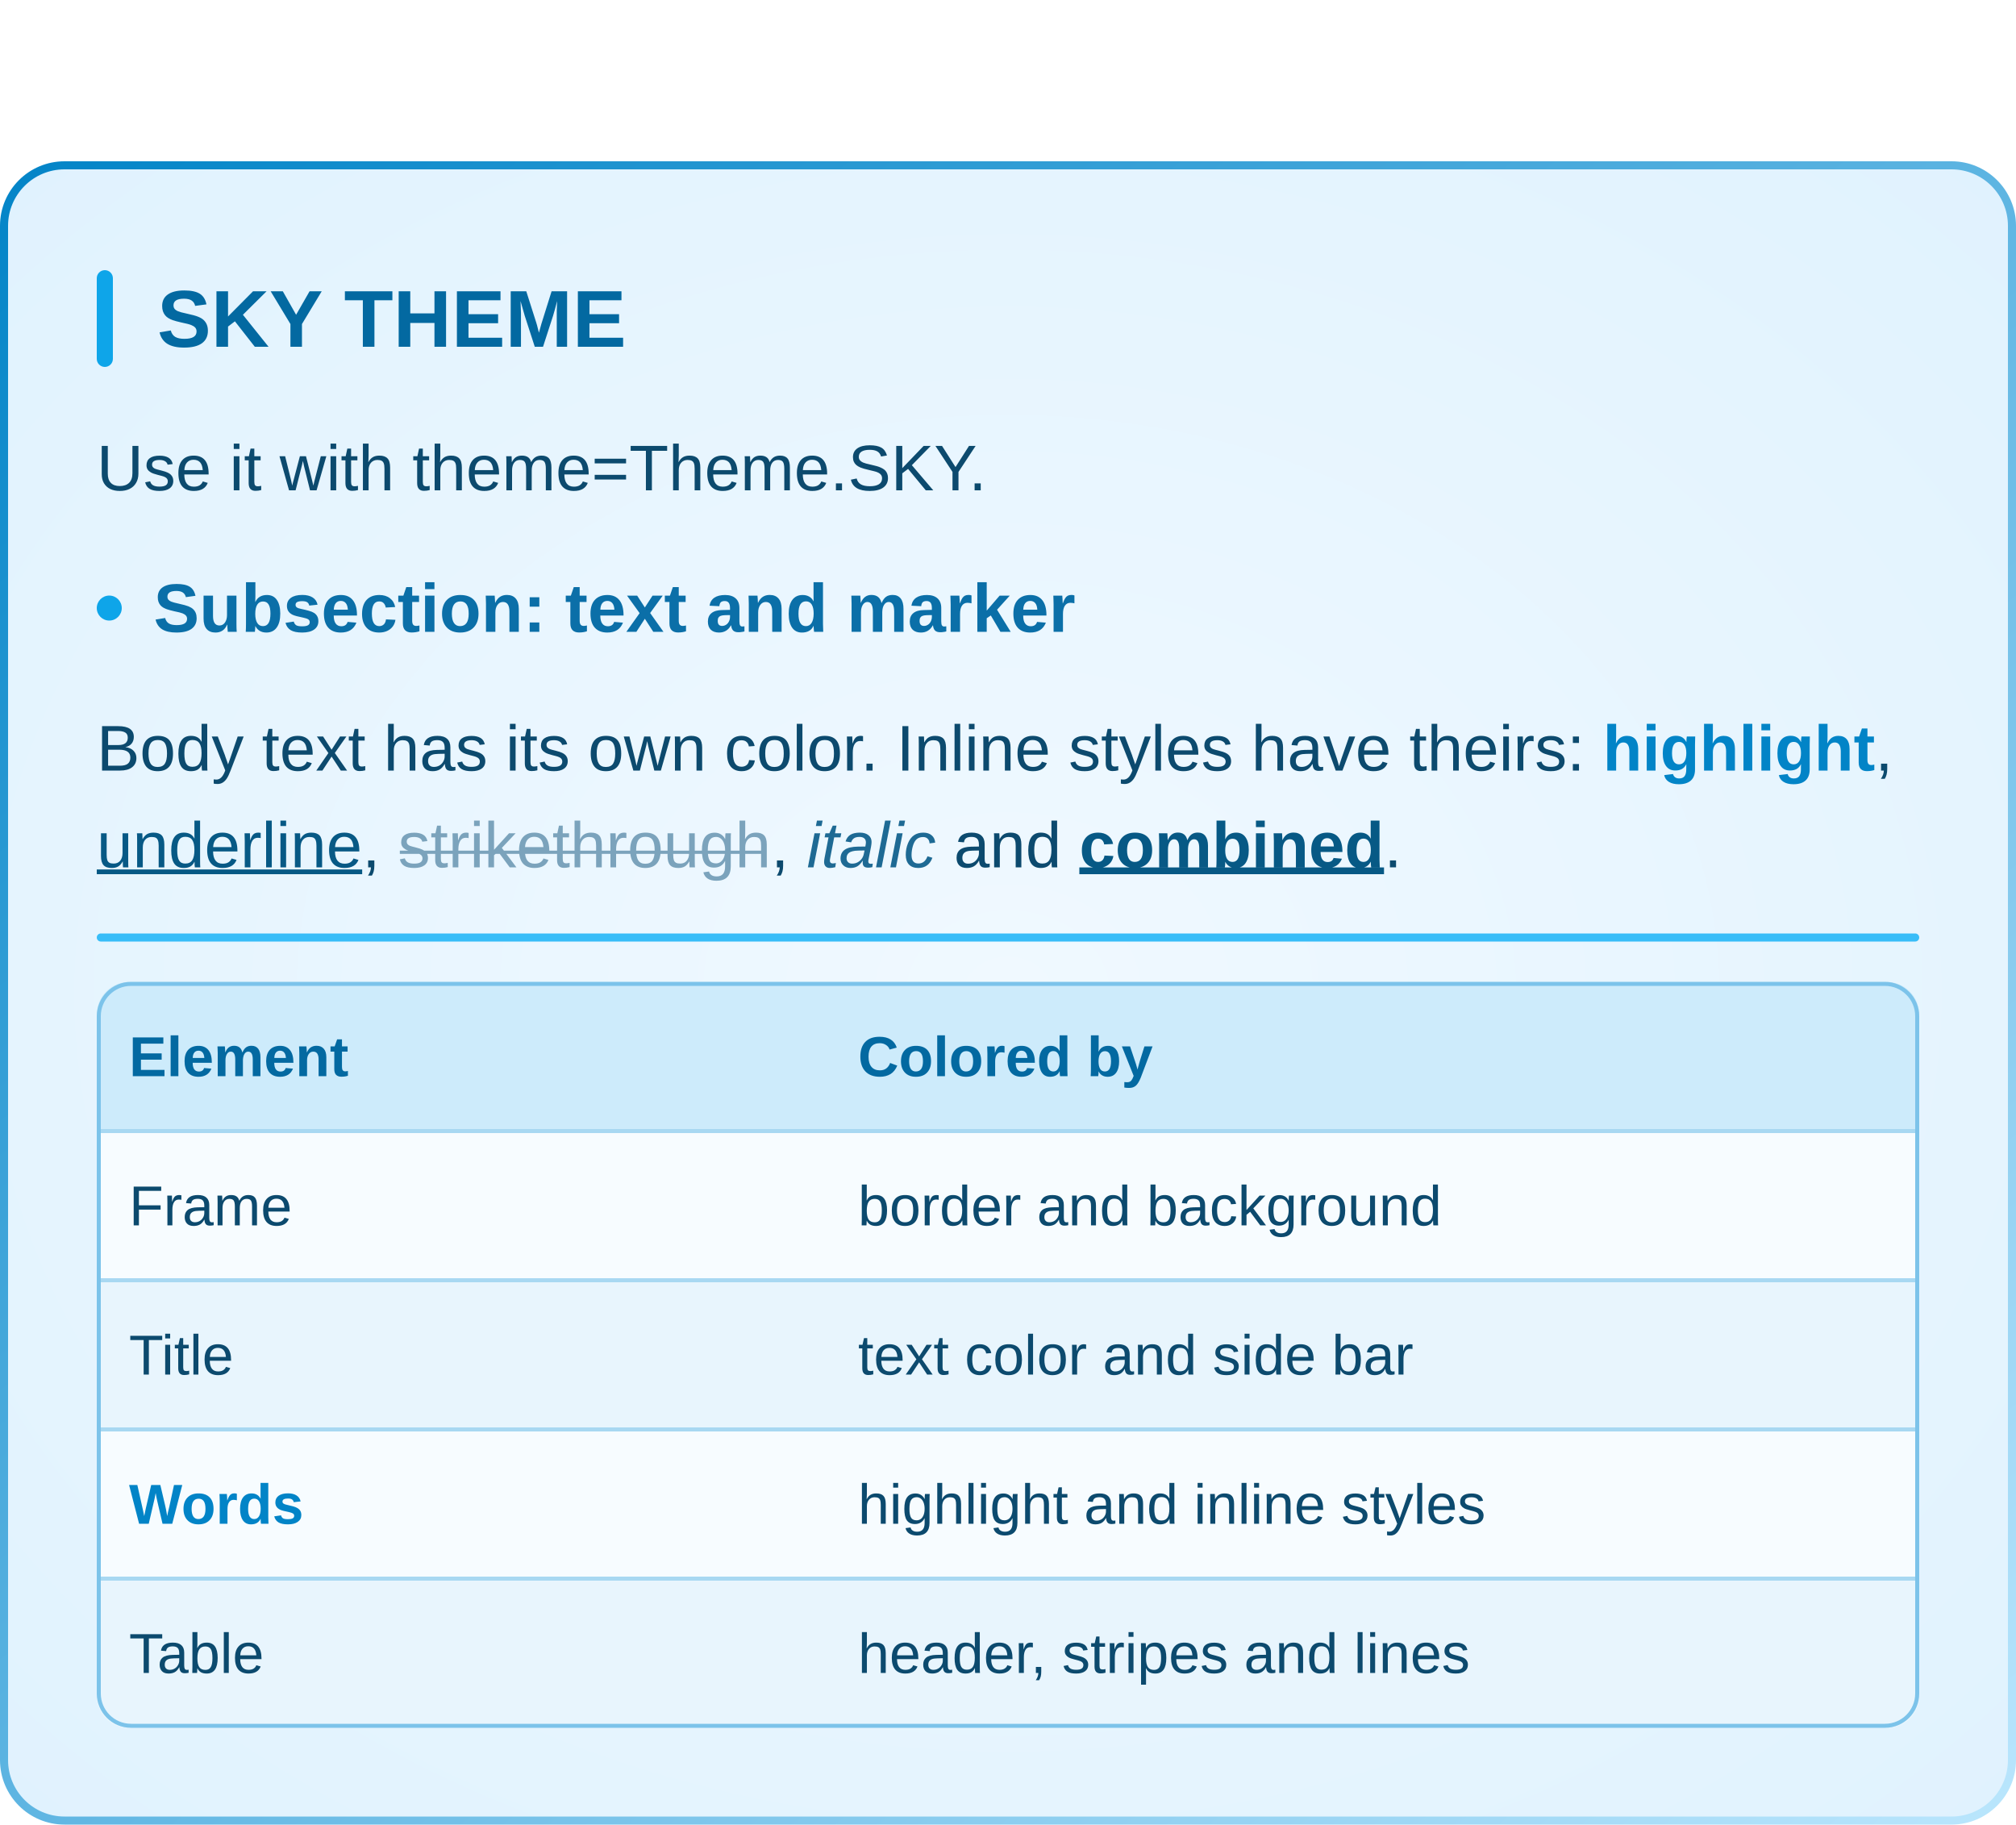
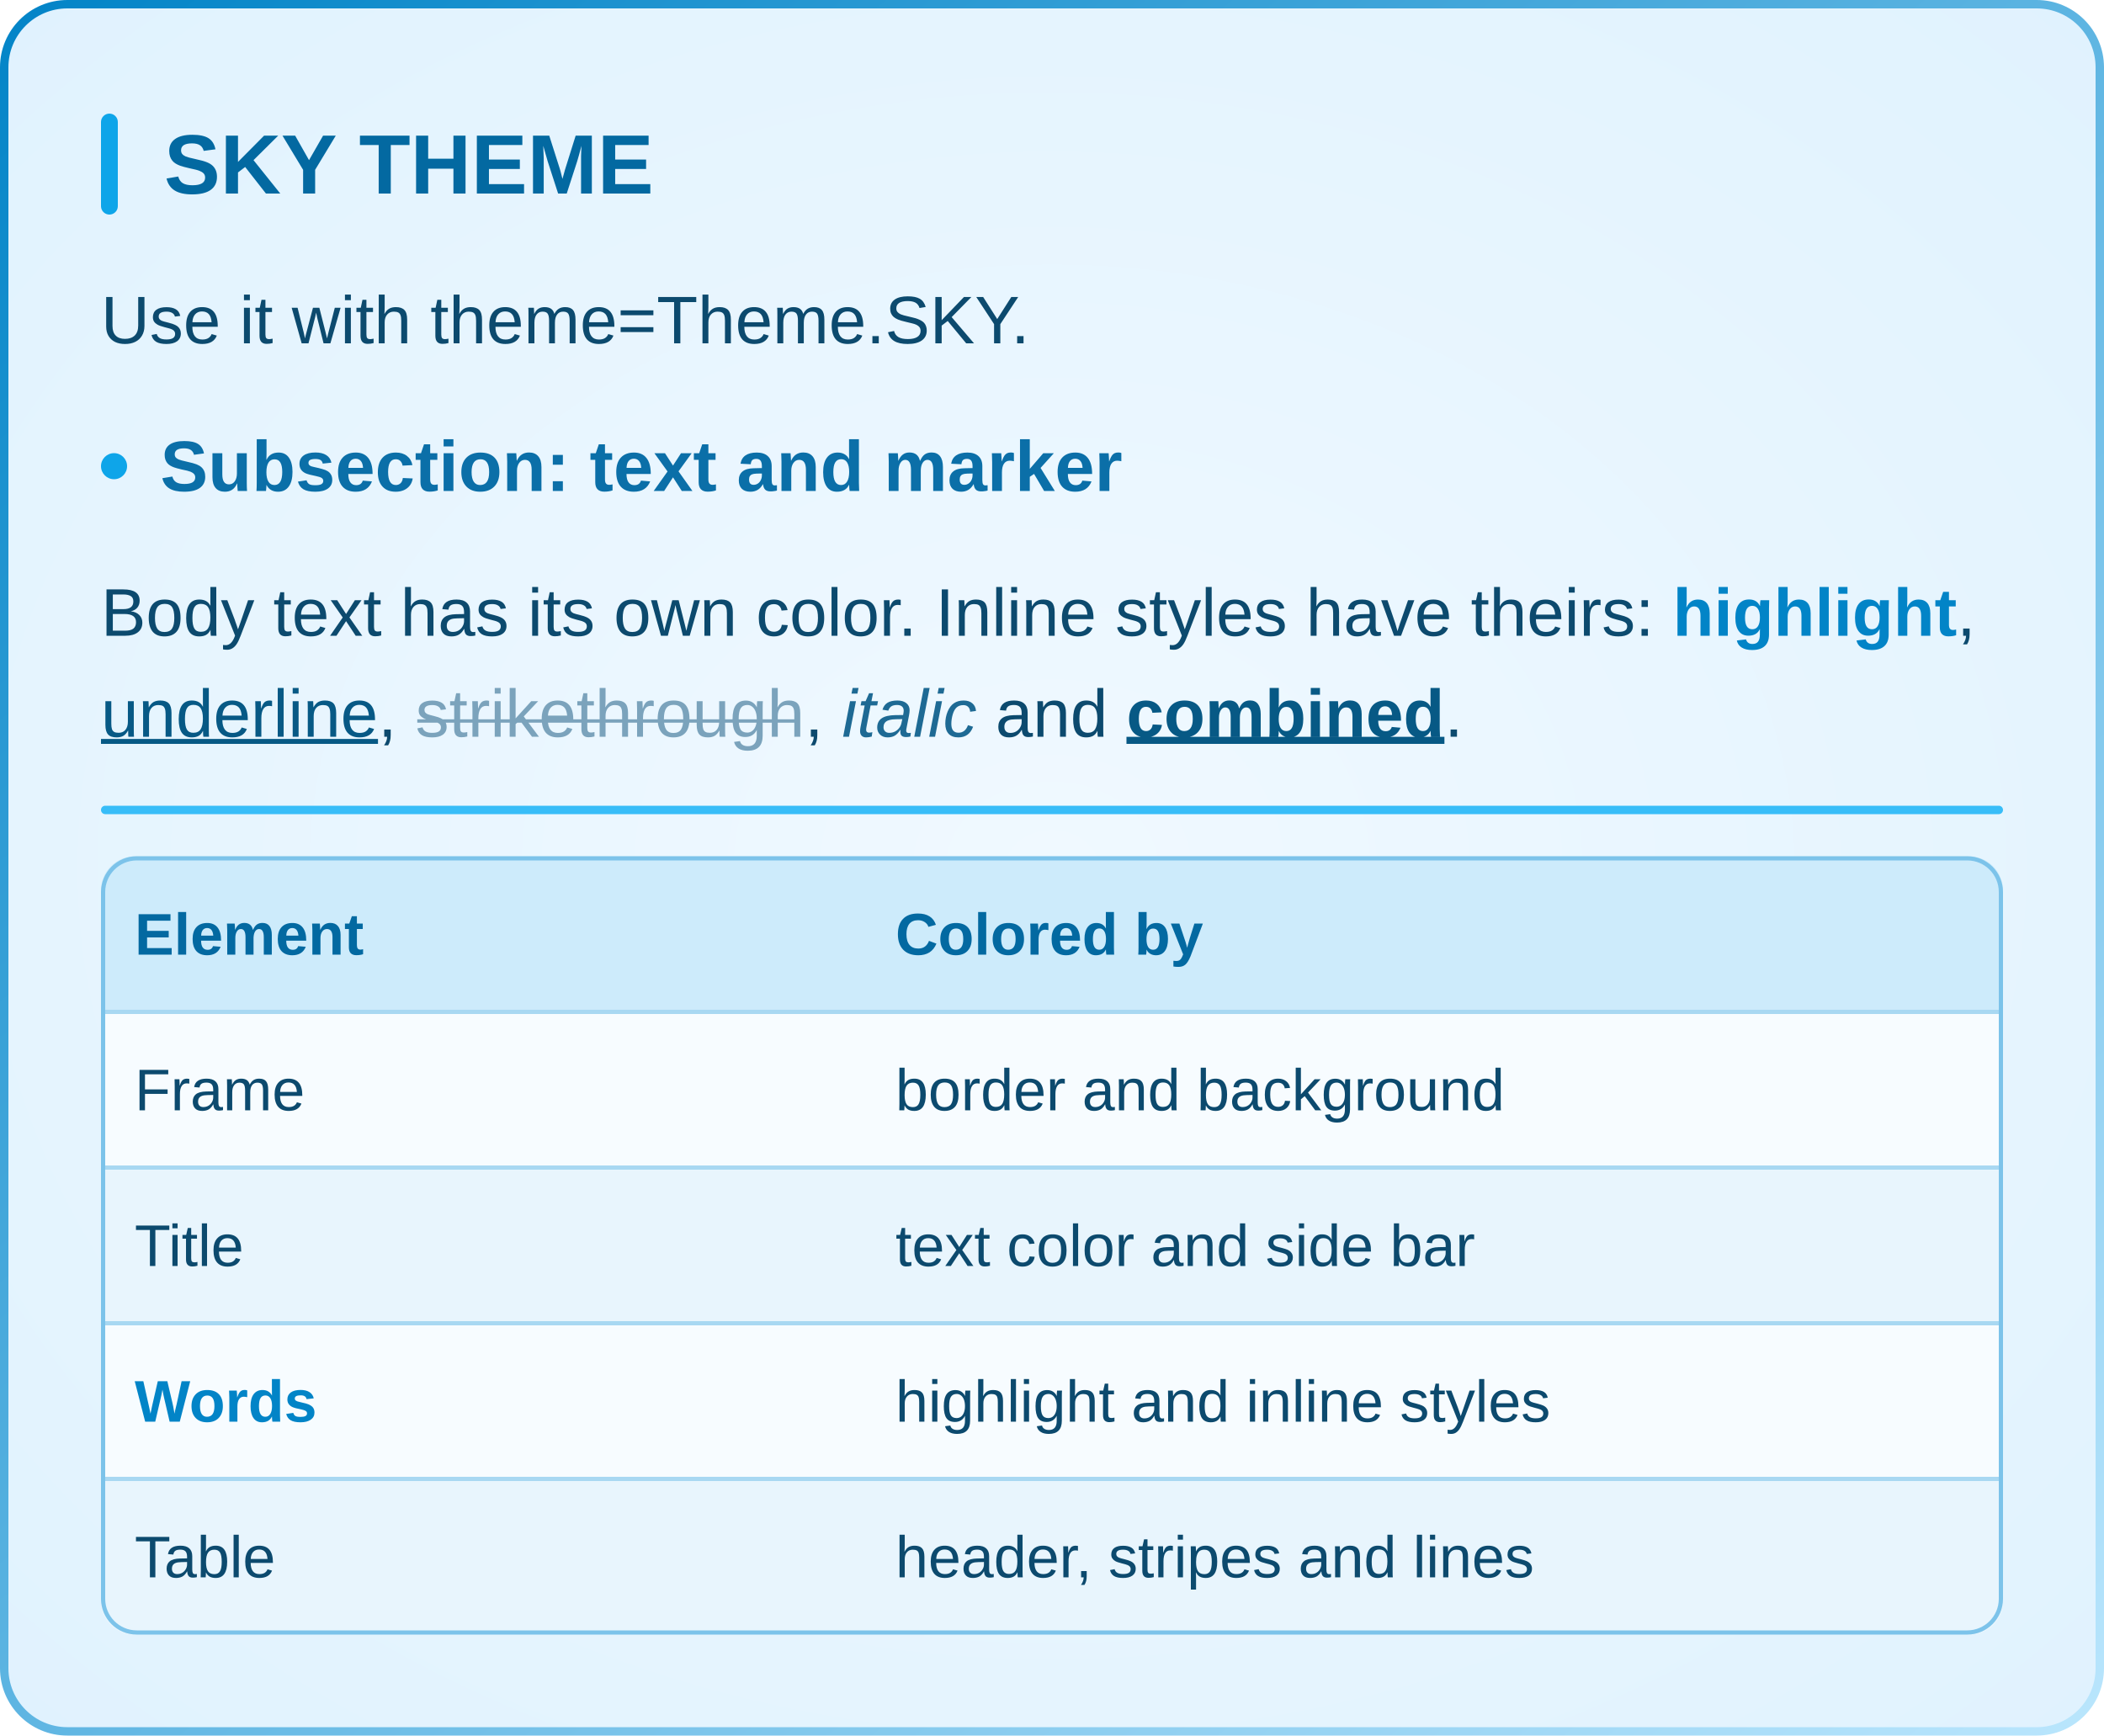
- <svg xmlns="http://www.w3.org/2000/svg" width="500" height="452.5" viewBox="0 0 500 452.5">
+ <svg xmlns="http://www.w3.org/2000/svg" width="500" height="412.5" viewBox="0 0 500 412.5">
  <style>
@keyframes drop-dc5e0af1 {
0% { opacity: 0; transform: translate(0px, -40px) scale(1); } 100% { opacity: 1; transform: translate(0px, 0px) scale(1); }
}
.drop-dc5e0af1 {
  animation: drop-dc5e0af1 0.8s cubic-bezier(0.22, 1, 0.36, 1) 0s 1 both;
  transform-box: fill-box;
  transform-origin: center;
}
@media (prefers-reduced-motion: reduce) {
  .drop-dc5e0af1 { animation: none; }
}
</style>
-   <g transform="translate(0 40)">
+   <g transform="translate(0 0)">
    <g class="drop-dc5e0af1">
      <defs>
        <radialGradient id="background" cx="0.5" cy="0.5" r="0.7">
          <stop offset="0" stop-color="#F0F9FF" />
          <stop offset="1" stop-color="#E0F2FE" />
        </radialGradient>
        <linearGradient id="border" x1="0" y1="0" x2="1" y2="1">
          <stop offset="0" stop-color="#0284C7" />
          <stop offset="1" stop-color="#BAE6FD" />
        </linearGradient>
      </defs>
      <rect x="1" y="1" width="498" height="410.5" rx="15" fill="url(#background)" stroke="none" stroke-width="2" />
      <rect x="1" y="1" width="498" height="410.5" rx="15" fill="none" stroke="url(#border)" stroke-width="2" />
      <g font-family="Arial, Helvetica, sans-serif">
        <rect x="24.0" y="27.0" width="4" height="24.0" rx="2" fill="#0EA5E9" />
        <text x="39.0" y="46.0" font-size="20" fill="#0369A1" font-weight="700">SKY THEME</text>
        <text x="24.0" y="81.6" font-size="16" fill="#0C4A6E">Use it with theme=Theme.SKY.</text>
        <circle cx="27.1" cy="110.8" r="3.1" fill="#0EA5E9" />
        <text x="38.1" y="116.7" font-size="17" fill="#0B6FA8" font-weight="700">Subsection: text and marker</text>
        <text x="24.0" y="151.1" font-size="16" fill="#0C4A6E">Body text has its own color. Inline styles have theirs: <tspan fill="#0284C7" font-weight="700">highlight</tspan>,</text>
        <text x="24.0" y="175.1" font-size="16" fill="#0C4A6E">
          <tspan fill="#075985" text-decoration="underline">underline</tspan>, <tspan fill="#7BA3BC" text-decoration="line-through">strikethrough</tspan>, <tspan fill="#1E6A94" font-style="italic">italic</tspan> and <tspan fill="#075985" font-weight="700" text-decoration="underline">combined</tspan>.</text>
        <rect x="24.0" y="191.5" width="452.0" height="2" rx="1" fill="#38BDF8" />
        <clipPath id="table-clip-24-204">
          <rect x="24.0" y="203.5" width="452.0" height="185.0" rx="8" />
        </clipPath>
        <g clip-path="url(#table-clip-24-204)">
          <rect x="24.0" y="203.5" width="452.0" height="185.0" fill="#F7FCFF" />
          <rect x="24.0" y="203.5" width="452.0" height="37.0" fill="#CDEBFB" />
          <rect x="24.0" y="277.5" width="452.0" height="37.0" fill="#E8F5FD" />
          <rect x="24.0" y="351.5" width="452.0" height="37.0" fill="#E8F5FD" />
        </g>
        <line x1="24.0" y1="240.5" x2="476.0" y2="240.5" stroke="#A8D8F2" stroke-width="1" />
        <line x1="24.0" y1="277.5" x2="476.0" y2="277.5" stroke="#A8D8F2" stroke-width="1" />
        <line x1="24.0" y1="314.5" x2="476.0" y2="314.5" stroke="#A8D8F2" stroke-width="1" />
        <line x1="24.0" y1="351.5" x2="476.0" y2="351.5" stroke="#A8D8F2" stroke-width="1" />
        <text x="32.0" y="226.9" font-size="14" fill="#0369A1" font-weight="700">Element</text>
        <text x="212.8" y="226.9" font-size="14" fill="#0369A1" font-weight="700">Colored by</text>
        <text x="32.0" y="263.9" font-size="14" fill="#0C4A6E">Frame</text>
        <text x="212.8" y="263.9" font-size="14" fill="#0C4A6E">border and background</text>
        <text x="32.0" y="300.9" font-size="14" fill="#0C4A6E">Title</text>
        <text x="212.8" y="300.9" font-size="14" fill="#0C4A6E">text color and side bar</text>
        <text x="32.0" y="337.9" font-size="14" fill="#0C4A6E">
          <tspan fill="#0284C7" font-weight="700">Words</tspan>
        </text>
        <text x="212.8" y="337.9" font-size="14" fill="#0C4A6E">highlight and inline styles</text>
        <text x="32.0" y="374.9" font-size="14" fill="#0C4A6E">Table</text>
        <text x="212.8" y="374.9" font-size="14" fill="#0C4A6E">header, stripes and lines</text>
        <rect x="24.5" y="204.0" width="451.0" height="184.0" rx="8" fill="none" stroke="#7CC3EA" stroke-width="1" />
      </g>
    </g>
  </g>
</svg>
